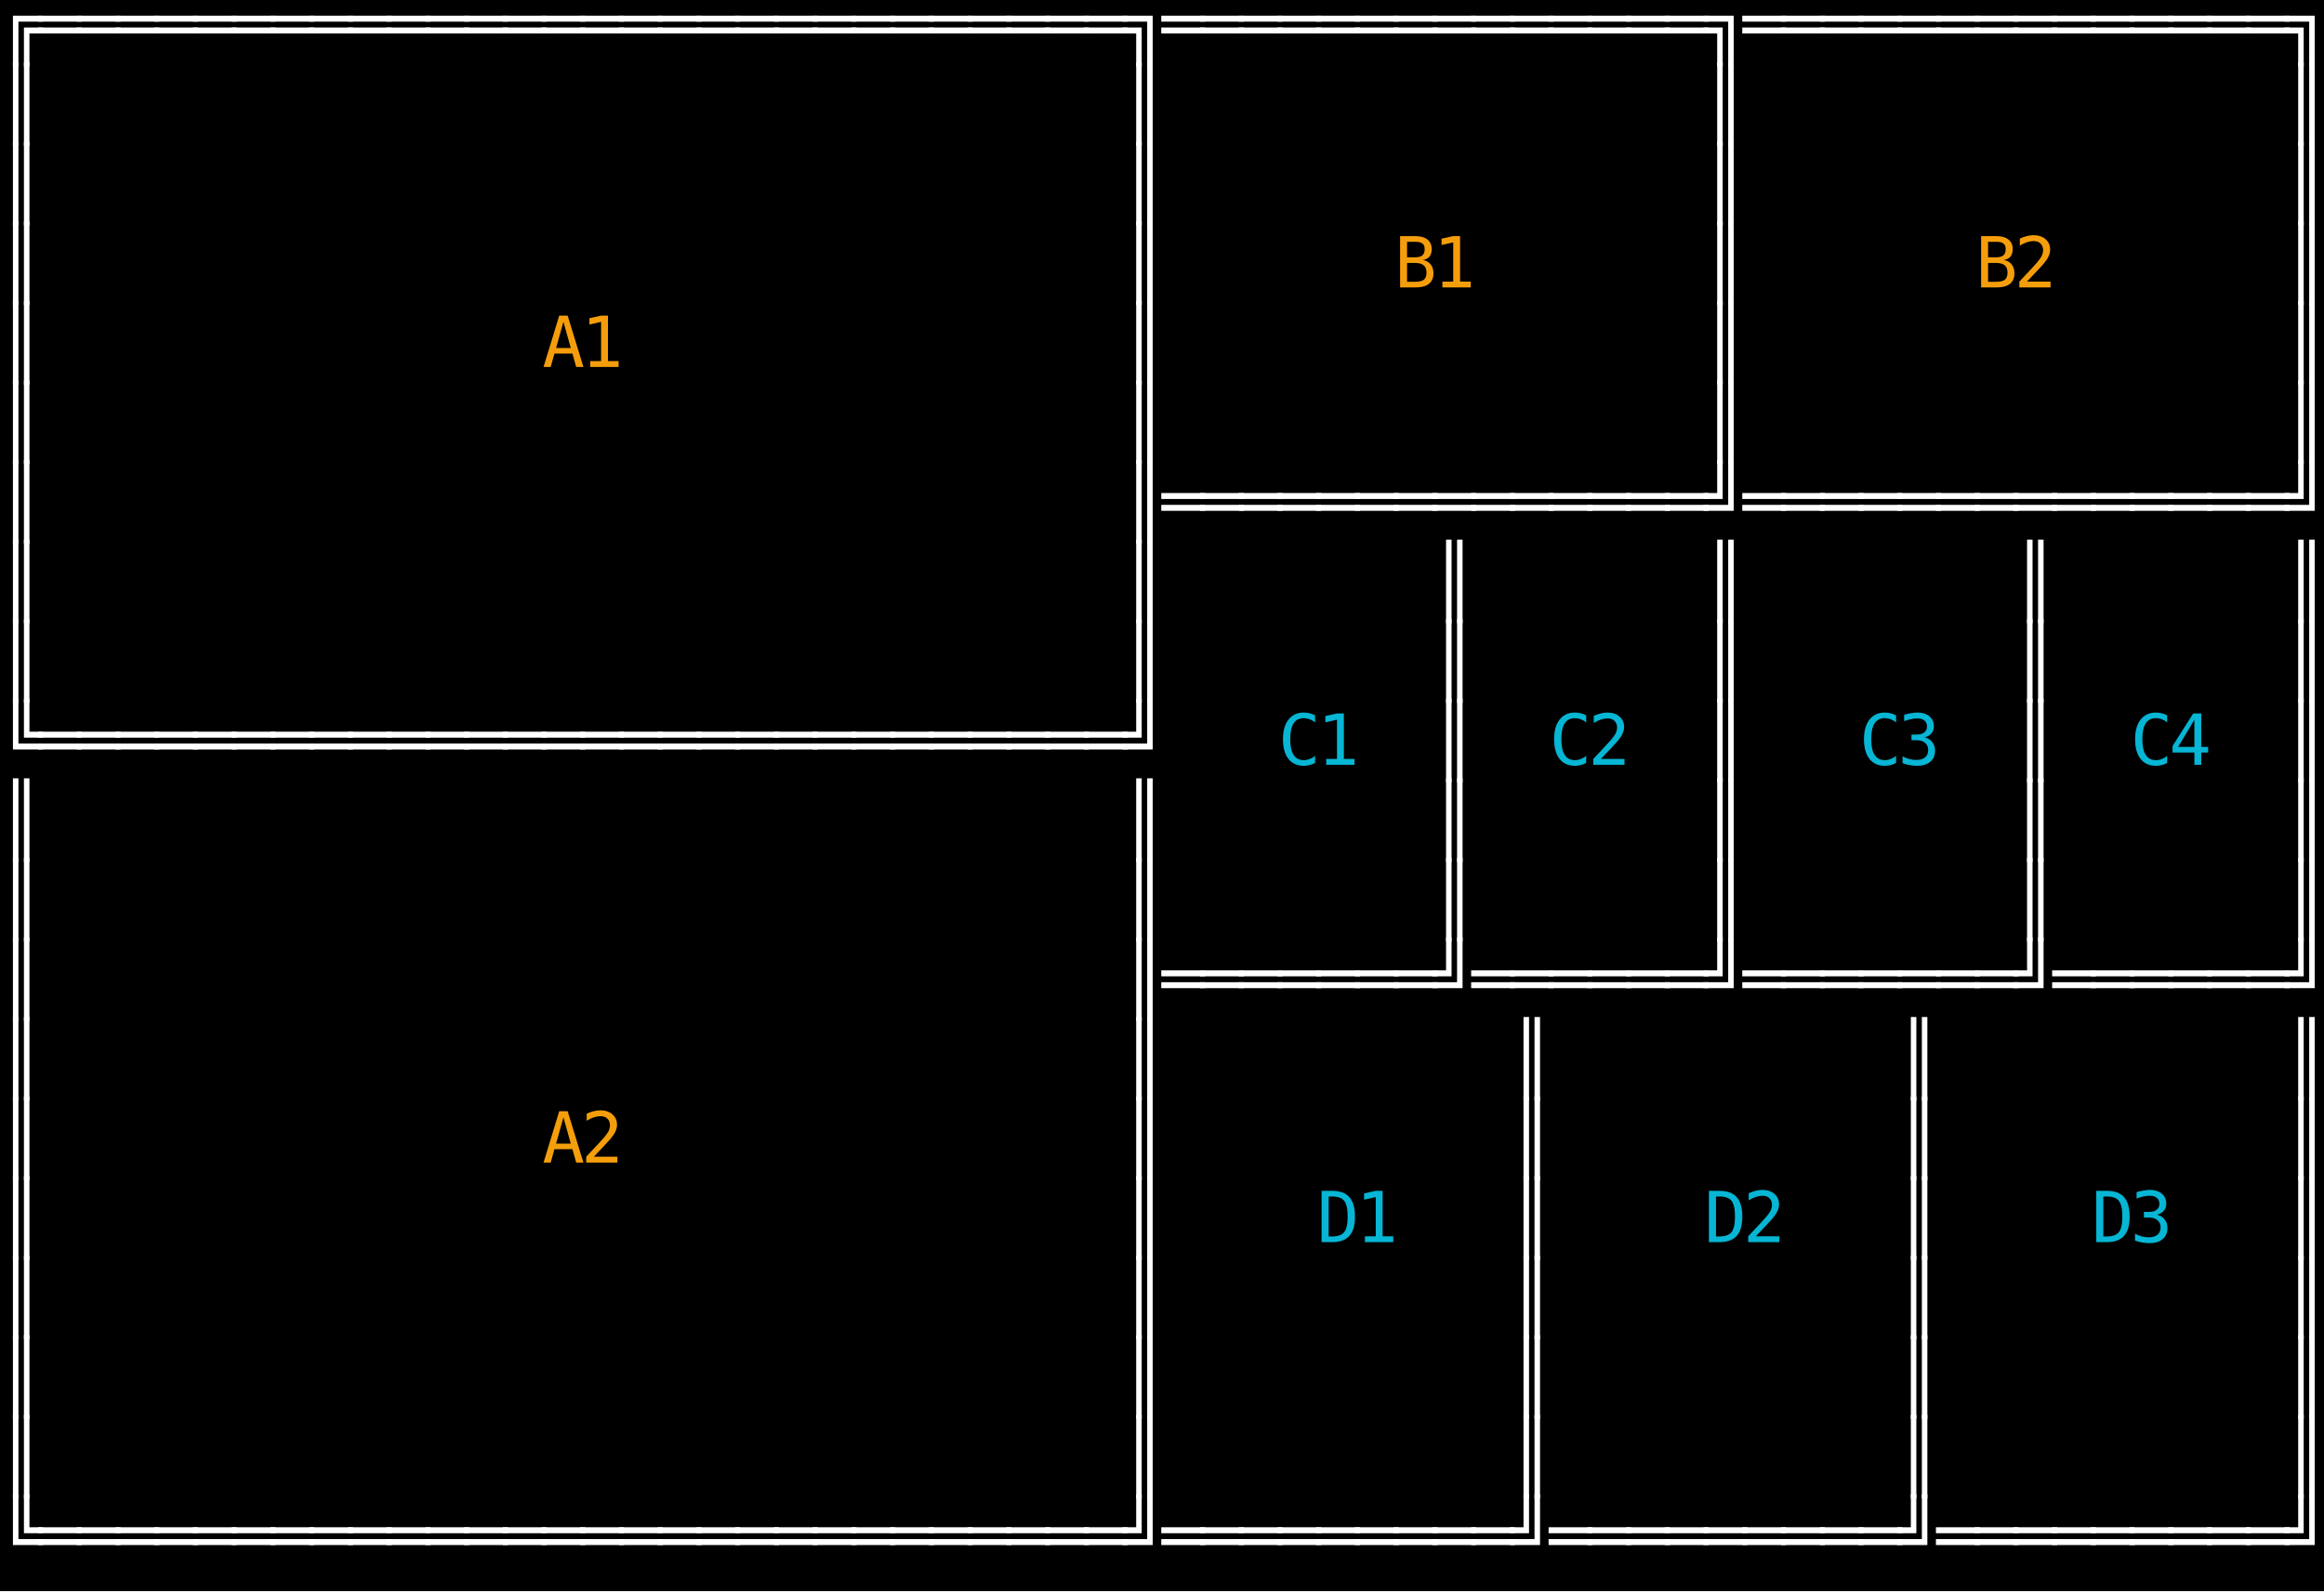
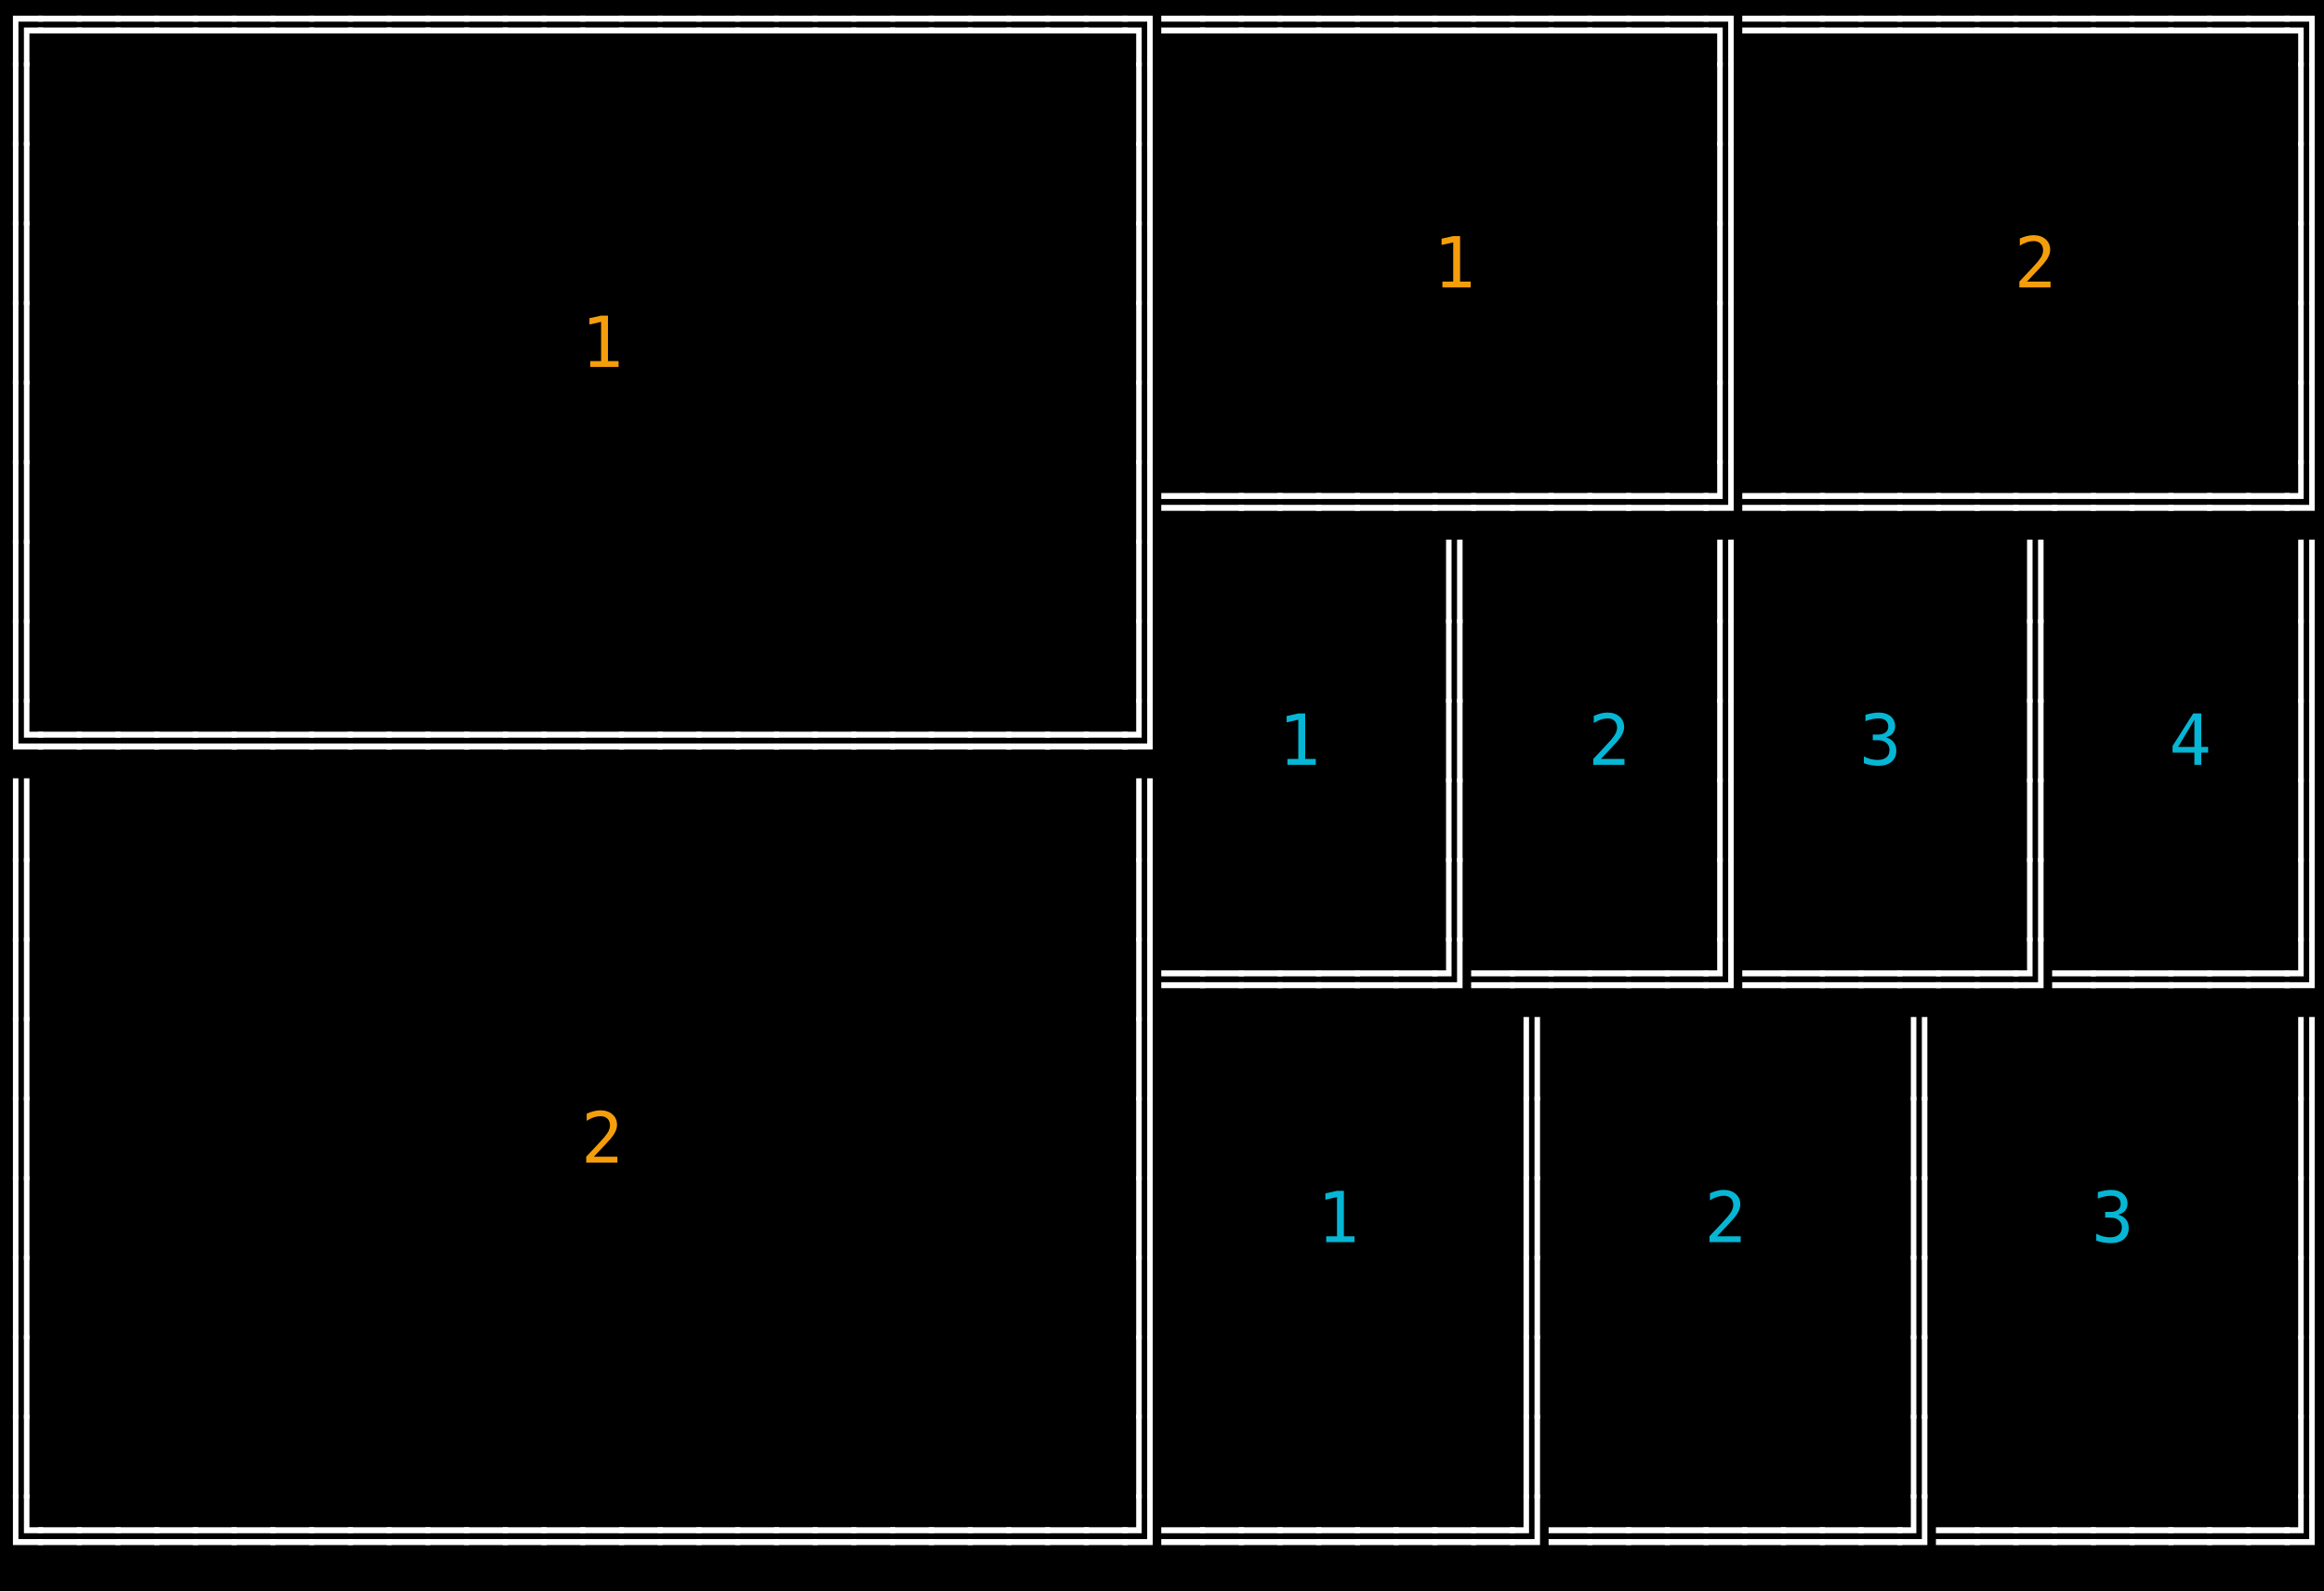
<svg xmlns="http://www.w3.org/2000/svg" width="33.00em" height="22.60em">
  <style>svg {
  dominant-baseline: hanging;
  font-size: 1rem;
}
</style>
  <g shape-rendering="crispEdges">
    <rect x="0.00em" y="0.00em" width="33.00em" height="22.60em" fill="#000000" />
    <rect x="0.00em" y="0.00em" width="33.00em" height="1.13em" fill="#000000" />
    <rect x="0.00em" y="1.13em" width="33.00em" height="1.13em" fill="#000000" />
    <rect x="0.00em" y="2.26em" width="33.00em" height="1.13em" fill="#000000" />
    <rect x="0.00em" y="3.39em" width="33.00em" height="1.13em" fill="#000000" />
    <rect x="0.00em" y="4.52em" width="33.00em" height="1.13em" fill="#000000" />
    <rect x="0.00em" y="5.65em" width="33.00em" height="1.13em" fill="#000000" />
    <rect x="0.00em" y="6.78em" width="33.00em" height="1.13em" fill="#000000" />
    <rect x="0.00em" y="7.91em" width="33.00em" height="1.13em" fill="#000000" />
    <rect x="0.00em" y="9.04em" width="33.00em" height="1.13em" fill="#000000" />
    <rect x="0.00em" y="10.17em" width="33.00em" height="1.13em" fill="#000000" />
    <rect x="0.00em" y="11.30em" width="33.00em" height="1.13em" fill="#000000" />
    <rect x="0.00em" y="12.43em" width="33.00em" height="1.13em" fill="#000000" />
    <rect x="0.00em" y="13.56em" width="33.00em" height="1.13em" fill="#000000" />
    <rect x="0.00em" y="14.69em" width="33.00em" height="1.13em" fill="#000000" />
    <rect x="0.00em" y="15.82em" width="33.00em" height="1.13em" fill="#000000" />
    <rect x="0.00em" y="16.95em" width="33.00em" height="1.13em" fill="#000000" />
    <rect x="0.00em" y="18.08em" width="33.00em" height="1.13em" fill="#000000" />
    <rect x="0.00em" y="19.21em" width="33.00em" height="1.13em" fill="#000000" />
    <rect x="0.00em" y="20.34em" width="33.00em" height="1.13em" fill="#000000" />
    <rect x="0.00em" y="21.47em" width="33.00em" height="1.13em" fill="#000000" />
  </g>
  <text fill="#ffffff" font-family="monospace">
    <tspan y="0.00em">
      <tspan x="0.00em">╔</tspan>
      <tspan x="0.55em">═</tspan>
      <tspan x="1.10em">═</tspan>
      <tspan x="1.65em">═</tspan>
      <tspan x="2.20em">═</tspan>
      <tspan x="2.75em">═</tspan>
      <tspan x="3.30em">═</tspan>
      <tspan x="3.85em">═</tspan>
      <tspan x="4.40em">═</tspan>
      <tspan x="4.95em">═</tspan>
      <tspan x="5.50em">═</tspan>
      <tspan x="6.05em">═</tspan>
      <tspan x="6.60em">═</tspan>
      <tspan x="7.15em">═</tspan>
      <tspan x="7.70em">═</tspan>
      <tspan x="8.25em">═</tspan>
      <tspan x="8.80em">═</tspan>
      <tspan x="9.35em">═</tspan>
      <tspan x="9.90em">═</tspan>
      <tspan x="10.45em">═</tspan>
      <tspan x="11.00em">═</tspan>
      <tspan x="11.55em">═</tspan>
      <tspan x="12.10em">═</tspan>
      <tspan x="12.65em">═</tspan>
      <tspan x="13.20em">═</tspan>
      <tspan x="13.75em">═</tspan>
      <tspan x="14.30em">═</tspan>
      <tspan x="14.85em">═</tspan>
      <tspan x="15.40em">═</tspan>
      <tspan x="15.95em">╗</tspan>
      <tspan x="16.50em">═</tspan>
      <tspan x="17.05em">═</tspan>
      <tspan x="17.60em">═</tspan>
      <tspan x="18.15em">═</tspan>
      <tspan x="18.70em">═</tspan>
      <tspan x="19.25em">═</tspan>
      <tspan x="19.80em">═</tspan>
      <tspan x="20.35em">═</tspan>
      <tspan x="20.90em">═</tspan>
      <tspan x="21.45em">═</tspan>
      <tspan x="22.00em">═</tspan>
      <tspan x="22.55em">═</tspan>
      <tspan x="23.10em">═</tspan>
      <tspan x="23.65em">═</tspan>
      <tspan x="24.20em">╗</tspan>
      <tspan x="24.75em">═</tspan>
      <tspan x="25.30em">═</tspan>
      <tspan x="25.85em">═</tspan>
      <tspan x="26.40em">═</tspan>
      <tspan x="26.95em">═</tspan>
      <tspan x="27.50em">═</tspan>
      <tspan x="28.05em">═</tspan>
      <tspan x="28.60em">═</tspan>
      <tspan x="29.15em">═</tspan>
      <tspan x="29.70em">═</tspan>
      <tspan x="30.25em">═</tspan>
      <tspan x="30.80em">═</tspan>
      <tspan x="31.35em">═</tspan>
      <tspan x="31.90em">═</tspan>
      <tspan x="32.45em">╗</tspan>
    </tspan>
    <tspan y="1.13em">
      <tspan x="0.00em">║</tspan>
      <tspan x="15.95em">║</tspan>
      <tspan x="24.20em">║</tspan>
      <tspan x="32.45em">║</tspan>
    </tspan>
    <tspan y="2.26em">
      <tspan x="0.00em">║</tspan>
      <tspan x="15.95em">║</tspan>
      <tspan x="24.20em">║</tspan>
      <tspan x="32.45em">║</tspan>
    </tspan>
    <tspan y="3.39em">
      <tspan x="0.00em">║</tspan>
      <tspan x="15.95em">║</tspan>
-       <tspan x="19.80em" fill="#f59e0b">B</tspan>
      <tspan x="20.35em" fill="#f59e0b">1</tspan>
      <tspan x="24.20em">║</tspan>
-       <tspan x="28.05em" fill="#f59e0b">B</tspan>
      <tspan x="28.60em" fill="#f59e0b">2</tspan>
      <tspan x="32.45em">║</tspan>
    </tspan>
    <tspan y="4.52em">
      <tspan x="0.00em">║</tspan>
-       <tspan x="7.70em" fill="#f59e0b">A</tspan>
      <tspan x="8.25em" fill="#f59e0b">1</tspan>
      <tspan x="15.95em">║</tspan>
      <tspan x="24.20em">║</tspan>
      <tspan x="32.45em">║</tspan>
    </tspan>
    <tspan y="5.65em">
      <tspan x="0.00em">║</tspan>
      <tspan x="15.95em">║</tspan>
      <tspan x="24.20em">║</tspan>
      <tspan x="32.45em">║</tspan>
    </tspan>
    <tspan y="6.78em">
      <tspan x="0.00em">║</tspan>
      <tspan x="15.95em">║</tspan>
      <tspan x="16.50em">═</tspan>
      <tspan x="17.05em">═</tspan>
      <tspan x="17.60em">═</tspan>
      <tspan x="18.15em">═</tspan>
      <tspan x="18.70em">═</tspan>
      <tspan x="19.25em">═</tspan>
      <tspan x="19.80em">═</tspan>
      <tspan x="20.35em">═</tspan>
      <tspan x="20.90em">═</tspan>
      <tspan x="21.45em">═</tspan>
      <tspan x="22.00em">═</tspan>
      <tspan x="22.55em">═</tspan>
      <tspan x="23.10em">═</tspan>
      <tspan x="23.65em">═</tspan>
      <tspan x="24.20em">╝</tspan>
      <tspan x="24.75em">═</tspan>
      <tspan x="25.30em">═</tspan>
      <tspan x="25.85em">═</tspan>
      <tspan x="26.40em">═</tspan>
      <tspan x="26.95em">═</tspan>
      <tspan x="27.50em">═</tspan>
      <tspan x="28.05em">═</tspan>
      <tspan x="28.60em">═</tspan>
      <tspan x="29.15em">═</tspan>
      <tspan x="29.70em">═</tspan>
      <tspan x="30.25em">═</tspan>
      <tspan x="30.80em">═</tspan>
      <tspan x="31.35em">═</tspan>
      <tspan x="31.90em">═</tspan>
      <tspan x="32.45em">╝</tspan>
    </tspan>
    <tspan y="7.91em">
      <tspan x="0.00em">║</tspan>
      <tspan x="15.95em">║</tspan>
      <tspan x="20.35em">║</tspan>
      <tspan x="24.20em">║</tspan>
      <tspan x="28.60em">║</tspan>
      <tspan x="32.45em">║</tspan>
    </tspan>
    <tspan y="9.04em">
      <tspan x="0.00em">║</tspan>
      <tspan x="15.95em">║</tspan>
      <tspan x="20.35em">║</tspan>
      <tspan x="24.20em">║</tspan>
      <tspan x="28.60em">║</tspan>
      <tspan x="32.45em">║</tspan>
    </tspan>
    <tspan y="10.17em">
      <tspan x="0.00em">╚</tspan>
      <tspan x="0.55em">═</tspan>
      <tspan x="1.10em">═</tspan>
      <tspan x="1.65em">═</tspan>
      <tspan x="2.20em">═</tspan>
      <tspan x="2.75em">═</tspan>
      <tspan x="3.30em">═</tspan>
      <tspan x="3.85em">═</tspan>
      <tspan x="4.40em">═</tspan>
      <tspan x="4.95em">═</tspan>
      <tspan x="5.50em">═</tspan>
      <tspan x="6.05em">═</tspan>
      <tspan x="6.60em">═</tspan>
      <tspan x="7.15em">═</tspan>
      <tspan x="7.70em">═</tspan>
      <tspan x="8.25em">═</tspan>
      <tspan x="8.80em">═</tspan>
      <tspan x="9.35em">═</tspan>
      <tspan x="9.90em">═</tspan>
      <tspan x="10.45em">═</tspan>
      <tspan x="11.00em">═</tspan>
      <tspan x="11.55em">═</tspan>
      <tspan x="12.10em">═</tspan>
      <tspan x="12.65em">═</tspan>
      <tspan x="13.20em">═</tspan>
      <tspan x="13.75em">═</tspan>
      <tspan x="14.30em">═</tspan>
      <tspan x="14.85em">═</tspan>
      <tspan x="15.40em">═</tspan>
      <tspan x="15.95em">╝</tspan>
-       <tspan x="18.15em" fill="#06b6d4">C</tspan>
-       <tspan x="18.70em" fill="#06b6d4">1</tspan>
-       <tspan x="20.35em">║</tspan>
-       <tspan x="22.00em" fill="#06b6d4">C</tspan>
+       <tspan x="18.15em" fill="#06b6d4">1</tspan>
+       <tspan x="20.35em">║</tspan>
      <tspan x="22.55em" fill="#06b6d4">2</tspan>
      <tspan x="24.20em">║</tspan>
-       <tspan x="26.40em" fill="#06b6d4">C</tspan>
-       <tspan x="26.95em" fill="#06b6d4">3</tspan>
-       <tspan x="28.60em">║</tspan>
-       <tspan x="30.25em" fill="#06b6d4">C</tspan>
+       <tspan x="26.40em" fill="#06b6d4">3</tspan>
+       <tspan x="28.60em">║</tspan>
      <tspan x="30.80em" fill="#06b6d4">4</tspan>
      <tspan x="32.45em">║</tspan>
    </tspan>
    <tspan y="11.30em">
      <tspan x="0.00em">║</tspan>
      <tspan x="15.95em">║</tspan>
      <tspan x="20.35em">║</tspan>
      <tspan x="24.20em">║</tspan>
      <tspan x="28.60em">║</tspan>
      <tspan x="32.45em">║</tspan>
    </tspan>
    <tspan y="12.43em">
      <tspan x="0.00em">║</tspan>
      <tspan x="15.95em">║</tspan>
      <tspan x="20.35em">║</tspan>
      <tspan x="24.20em">║</tspan>
      <tspan x="28.60em">║</tspan>
      <tspan x="32.45em">║</tspan>
    </tspan>
    <tspan y="13.56em">
      <tspan x="0.00em">║</tspan>
      <tspan x="15.95em">║</tspan>
      <tspan x="16.50em">═</tspan>
      <tspan x="17.05em">═</tspan>
      <tspan x="17.60em">═</tspan>
      <tspan x="18.15em">═</tspan>
      <tspan x="18.70em">═</tspan>
      <tspan x="19.25em">═</tspan>
      <tspan x="19.80em">═</tspan>
      <tspan x="20.35em">╝</tspan>
      <tspan x="20.90em">═</tspan>
      <tspan x="21.45em">═</tspan>
      <tspan x="22.00em">═</tspan>
      <tspan x="22.55em">═</tspan>
      <tspan x="23.10em">═</tspan>
      <tspan x="23.65em">═</tspan>
      <tspan x="24.20em">╝</tspan>
      <tspan x="24.75em">═</tspan>
      <tspan x="25.30em">═</tspan>
      <tspan x="25.85em">═</tspan>
      <tspan x="26.40em">═</tspan>
      <tspan x="26.95em">═</tspan>
      <tspan x="27.50em">═</tspan>
      <tspan x="28.05em">═</tspan>
      <tspan x="28.60em">╝</tspan>
      <tspan x="29.15em">═</tspan>
      <tspan x="29.70em">═</tspan>
      <tspan x="30.25em">═</tspan>
      <tspan x="30.80em">═</tspan>
      <tspan x="31.35em">═</tspan>
      <tspan x="31.90em">═</tspan>
      <tspan x="32.45em">╝</tspan>
    </tspan>
    <tspan y="14.69em">
      <tspan x="0.00em">║</tspan>
      <tspan x="15.95em">║</tspan>
      <tspan x="21.45em">║</tspan>
      <tspan x="26.95em">║</tspan>
      <tspan x="32.45em">║</tspan>
    </tspan>
    <tspan y="15.82em">
      <tspan x="0.00em">║</tspan>
-       <tspan x="7.70em" fill="#f59e0b">A</tspan>
      <tspan x="8.25em" fill="#f59e0b">2</tspan>
      <tspan x="15.95em">║</tspan>
      <tspan x="21.45em">║</tspan>
      <tspan x="26.95em">║</tspan>
      <tspan x="32.45em">║</tspan>
    </tspan>
    <tspan y="16.95em">
      <tspan x="0.00em">║</tspan>
      <tspan x="15.95em">║</tspan>
-       <tspan x="18.70em" fill="#06b6d4">D</tspan>
-       <tspan x="19.25em" fill="#06b6d4">1</tspan>
-       <tspan x="21.45em">║</tspan>
-       <tspan x="24.20em" fill="#06b6d4">D</tspan>
-       <tspan x="24.75em" fill="#06b6d4">2</tspan>
-       <tspan x="26.95em">║</tspan>
-       <tspan x="29.70em" fill="#06b6d4">D</tspan>
-       <tspan x="30.25em" fill="#06b6d4">3</tspan>
+       <tspan x="18.70em" fill="#06b6d4">1</tspan>
+       <tspan x="21.45em">║</tspan>
+       <tspan x="24.20em" fill="#06b6d4">2</tspan>
+       <tspan x="26.95em">║</tspan>
+       <tspan x="29.70em" fill="#06b6d4">3</tspan>
      <tspan x="32.45em">║</tspan>
    </tspan>
    <tspan y="18.08em">
      <tspan x="0.00em">║</tspan>
      <tspan x="15.95em">║</tspan>
      <tspan x="21.45em">║</tspan>
      <tspan x="26.95em">║</tspan>
      <tspan x="32.45em">║</tspan>
    </tspan>
    <tspan y="19.21em">
      <tspan x="0.00em">║</tspan>
      <tspan x="15.95em">║</tspan>
      <tspan x="21.45em">║</tspan>
      <tspan x="26.95em">║</tspan>
      <tspan x="32.45em">║</tspan>
    </tspan>
    <tspan y="20.34em">
      <tspan x="0.00em">║</tspan>
      <tspan x="15.95em">║</tspan>
      <tspan x="21.45em">║</tspan>
      <tspan x="26.95em">║</tspan>
      <tspan x="32.45em">║</tspan>
    </tspan>
    <tspan y="21.47em">
      <tspan x="0.00em">╚</tspan>
      <tspan x="0.55em">═</tspan>
      <tspan x="1.10em">═</tspan>
      <tspan x="1.65em">═</tspan>
      <tspan x="2.20em">═</tspan>
      <tspan x="2.75em">═</tspan>
      <tspan x="3.30em">═</tspan>
      <tspan x="3.85em">═</tspan>
      <tspan x="4.40em">═</tspan>
      <tspan x="4.95em">═</tspan>
      <tspan x="5.50em">═</tspan>
      <tspan x="6.05em">═</tspan>
      <tspan x="6.60em">═</tspan>
      <tspan x="7.15em">═</tspan>
      <tspan x="7.70em">═</tspan>
      <tspan x="8.25em">═</tspan>
      <tspan x="8.80em">═</tspan>
      <tspan x="9.35em">═</tspan>
      <tspan x="9.90em">═</tspan>
      <tspan x="10.45em">═</tspan>
      <tspan x="11.00em">═</tspan>
      <tspan x="11.55em">═</tspan>
      <tspan x="12.10em">═</tspan>
      <tspan x="12.65em">═</tspan>
      <tspan x="13.20em">═</tspan>
      <tspan x="13.75em">═</tspan>
      <tspan x="14.30em">═</tspan>
      <tspan x="14.85em">═</tspan>
      <tspan x="15.40em">═</tspan>
      <tspan x="15.95em">╝</tspan>
      <tspan x="16.50em">═</tspan>
      <tspan x="17.05em">═</tspan>
      <tspan x="17.60em">═</tspan>
      <tspan x="18.15em">═</tspan>
      <tspan x="18.70em">═</tspan>
      <tspan x="19.25em">═</tspan>
      <tspan x="19.80em">═</tspan>
      <tspan x="20.35em">═</tspan>
      <tspan x="20.90em">═</tspan>
      <tspan x="21.45em">╝</tspan>
      <tspan x="22.00em">═</tspan>
      <tspan x="22.55em">═</tspan>
      <tspan x="23.10em">═</tspan>
      <tspan x="23.65em">═</tspan>
      <tspan x="24.20em">═</tspan>
      <tspan x="24.75em">═</tspan>
      <tspan x="25.30em">═</tspan>
      <tspan x="25.85em">═</tspan>
      <tspan x="26.40em">═</tspan>
      <tspan x="26.95em">╝</tspan>
      <tspan x="27.50em">═</tspan>
      <tspan x="28.05em">═</tspan>
      <tspan x="28.60em">═</tspan>
      <tspan x="29.15em">═</tspan>
      <tspan x="29.70em">═</tspan>
      <tspan x="30.25em">═</tspan>
      <tspan x="30.80em">═</tspan>
      <tspan x="31.35em">═</tspan>
      <tspan x="31.90em">═</tspan>
      <tspan x="32.45em">╝</tspan>
    </tspan>
  </text>
</svg>
